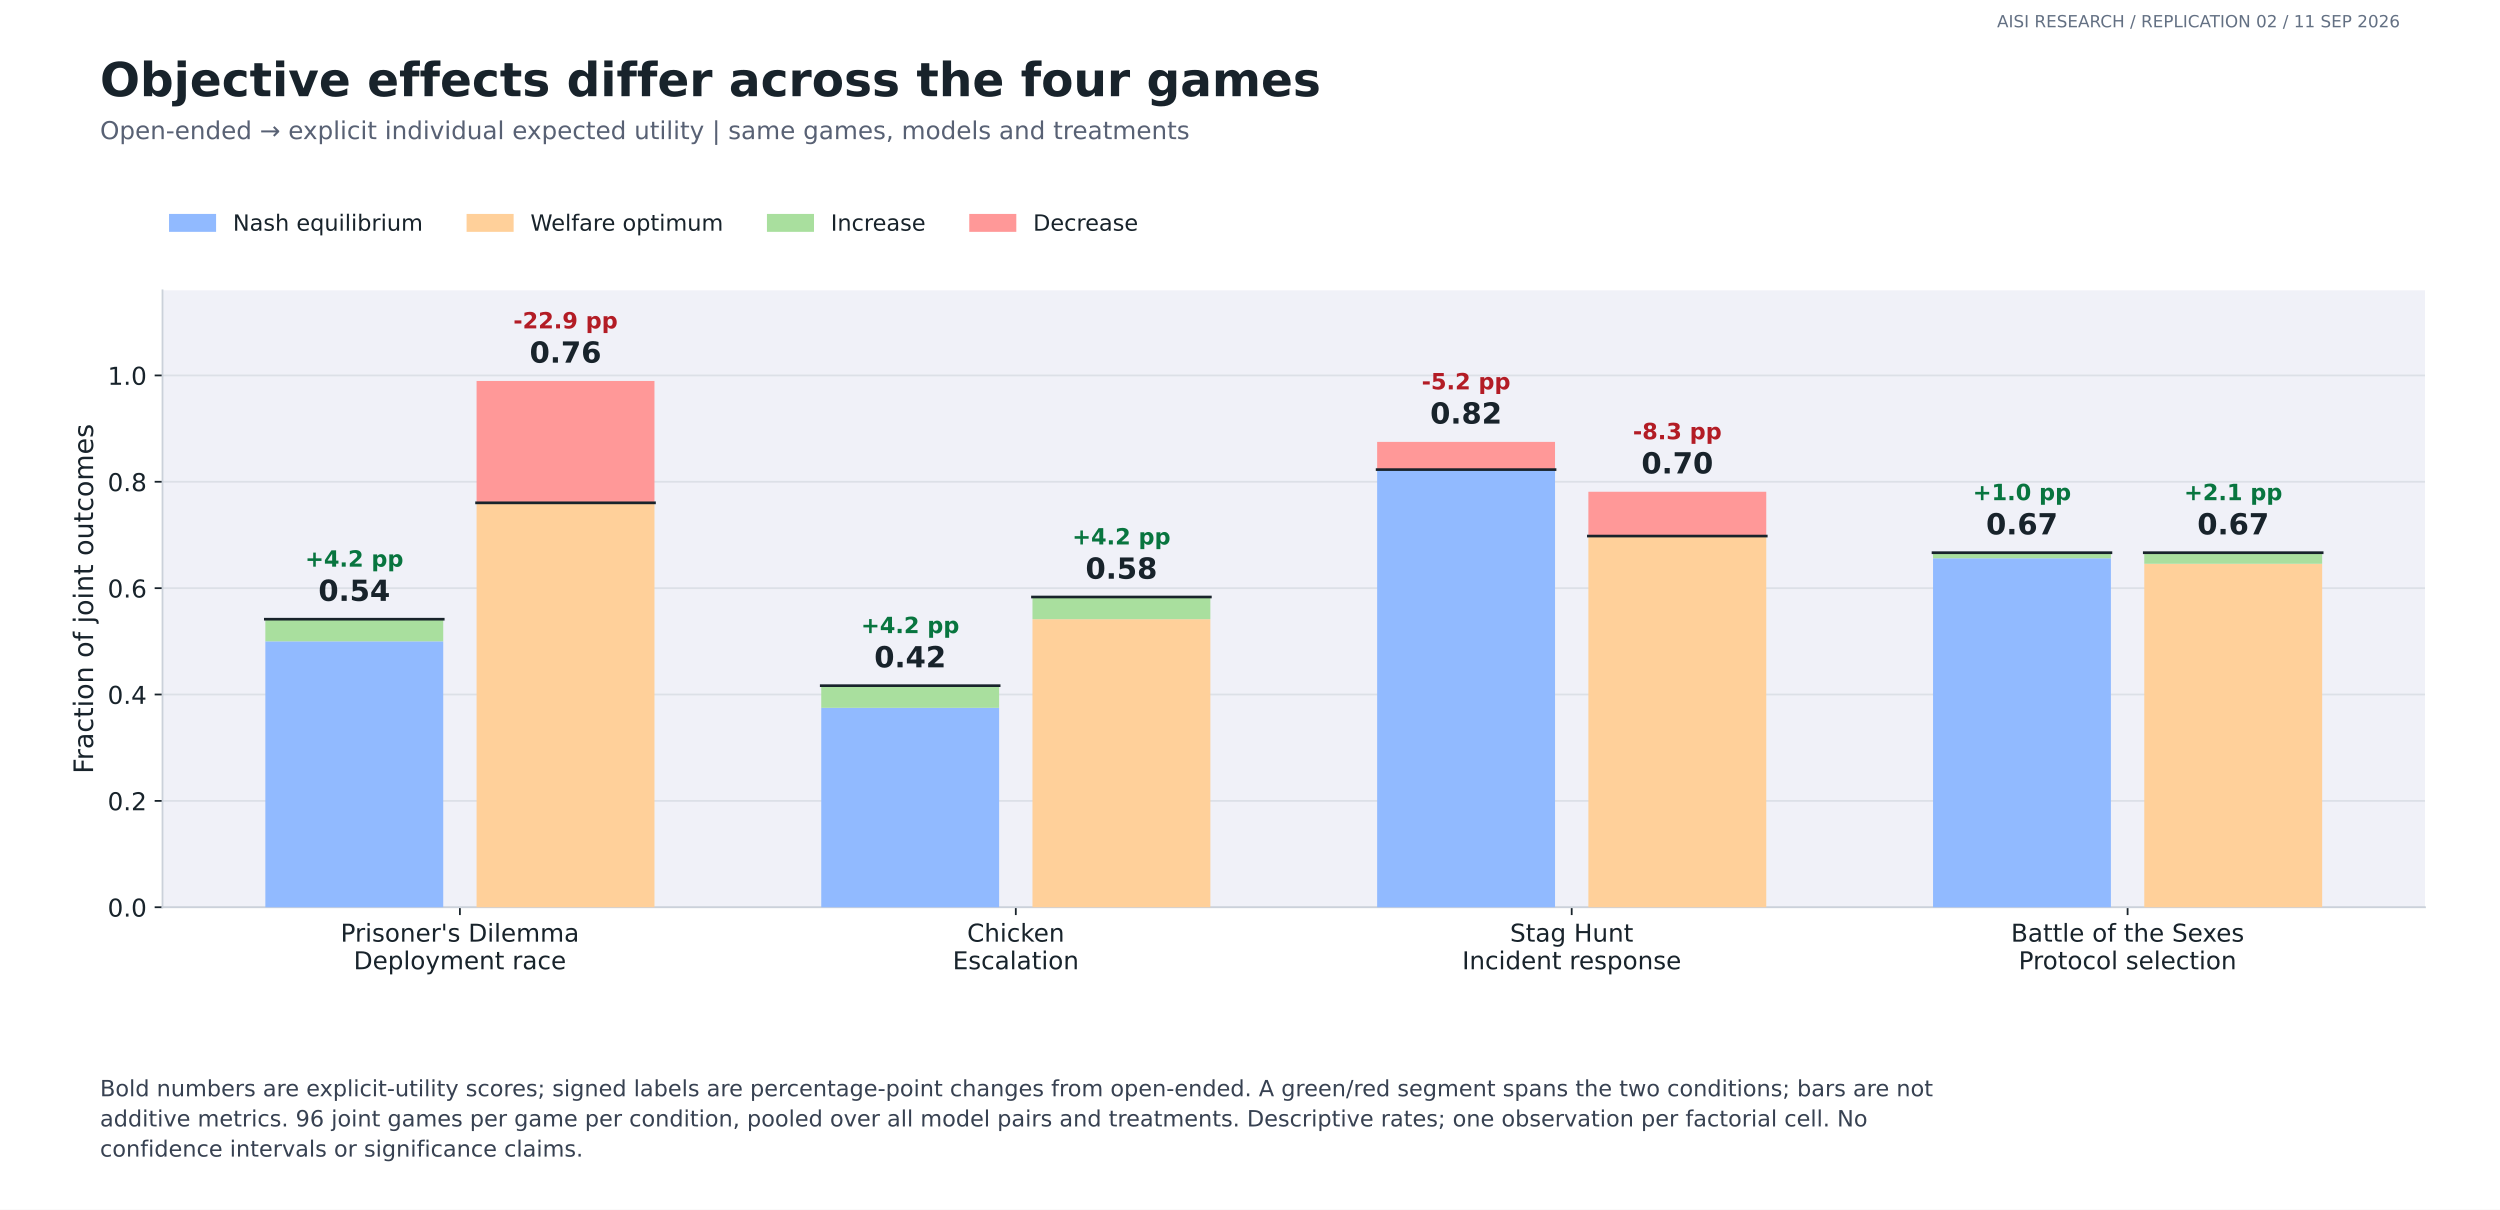
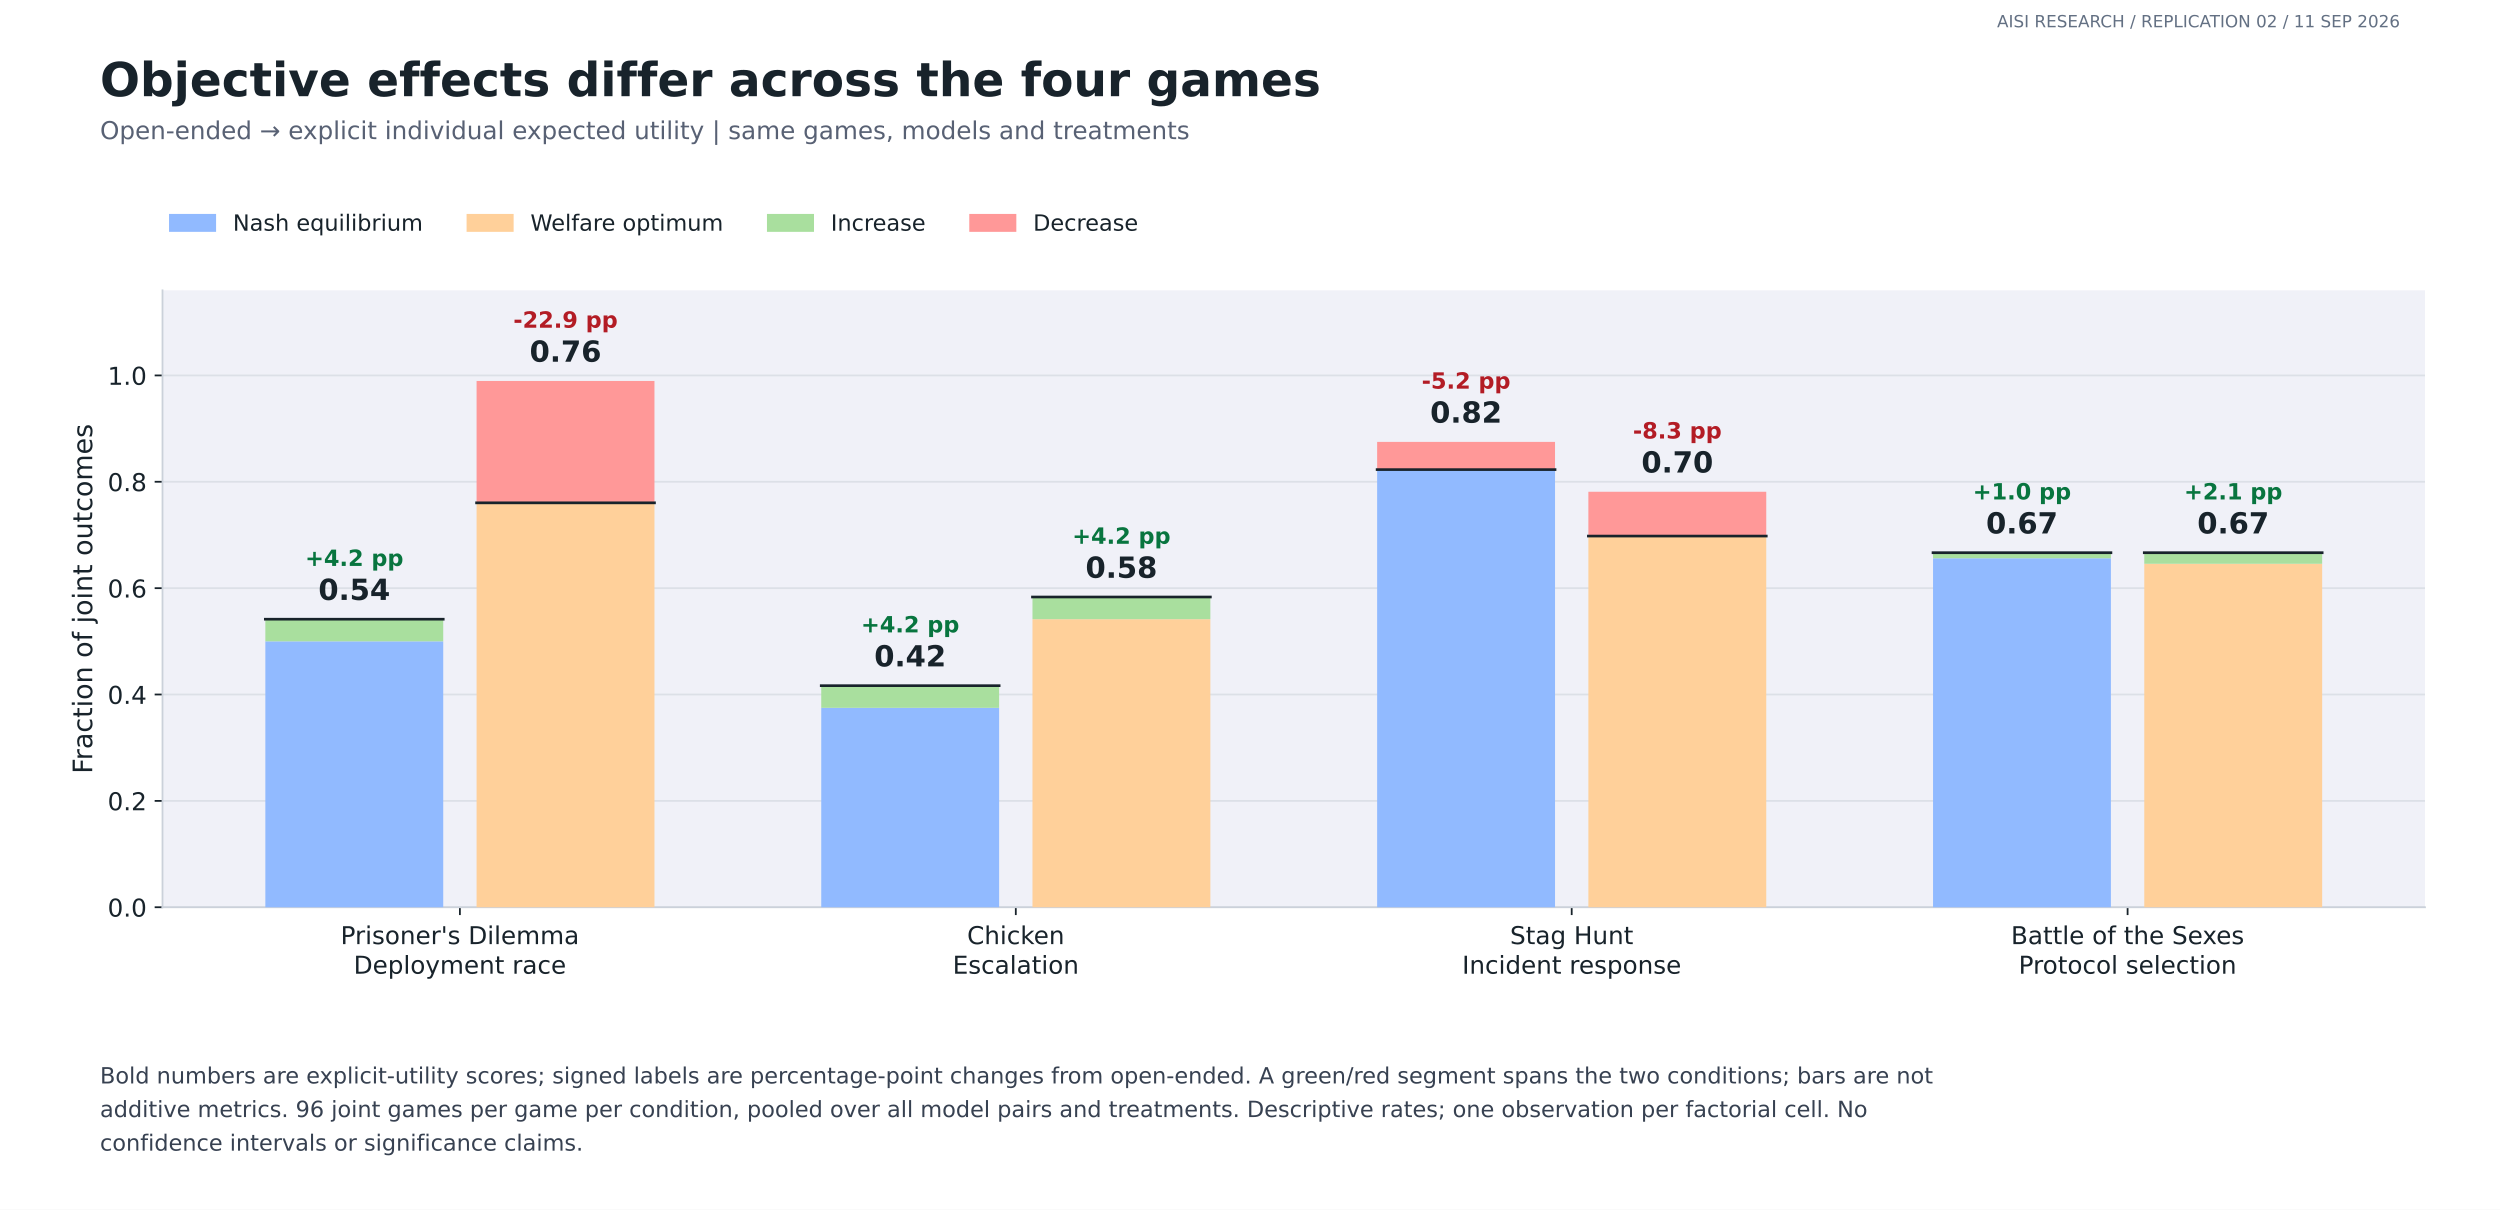
<svg xmlns="http://www.w3.org/2000/svg" xmlns:xlink="http://www.w3.org/1999/xlink" width="1116pt" height="540pt" viewBox="0 0 1116 540" version="1.1">
  <defs>
    <style type="text/css">*{stroke-linejoin: round; stroke-linecap: butt}</style>
  </defs>
  <g id="figure_1">
    <g id="patch_1">
-       <path d="M 0 540  L 1116 540  L 1116 0  L 0 0  z " style="fill: #ffffff" />
+       <path d="M 0 540 L 1116 540 L 1116 0 L 0 0 z " style="fill: #ffffff" />
    </g>
    <g id="axes_1">
      <g id="patch_2">
-         <path d="M 72.54 405  L 1082.52 405  L 1082.52 129.6  L 72.54 129.6  z " style="fill: #f0f1f8" />
+         <path d="M 72.54 405 L 1082.52 405 L 1082.52 129.6 L 72.54 129.6 z " style="fill: #f0f1f8" />
      </g>
      <g id="matplotlib.axis_1">
        <g id="xtick_1">
          <g id="line2d_1">
            <defs>
-               <path id="medc683c08a" d="M 0 0  L 0 3.5  " style="stroke: #18232b; stroke-width: 0.8" />
+               <path id="medc683c08a" d="M 0 0 L 0 3.5 " style="stroke: #18232b; stroke-width: 0.8" />
            </defs>
            <g>
              <use xlink:href="#medc683c08a" x="205.301" y="405" style="fill: #18232b; stroke: #18232b; stroke-width: 0.8" />
            </g>
          </g>
          <g id="text_1">
-             <text style="font-size: 11px; font-family: 'DejaVu Sans'; fill: #18232b" transform="translate(152.046 420.3583)">Prisoner's Dilemma</text>
-             <text style="font-size: 11px; font-family: 'DejaVu Sans'; fill: #18232b" transform="translate(157.8709 432.6759)">Deployment race</text>
+             <text style="font-size: 11px; font-family: 'DejaVu Sans'; fill: #18232b" transform="translate(152.046 421.4594)">Prisoner's Dilemma</text>
+             <text style="font-size: 11px; font-family: 'DejaVu Sans'; fill: #18232b" transform="translate(157.8709 434.6624)">Deployment race</text>
          </g>
        </g>
        <g id="xtick_2">
          <g id="line2d_2">
            <g>
              <use xlink:href="#medc683c08a" x="453.454" y="405" style="fill: #18232b; stroke: #18232b; stroke-width: 0.8" />
            </g>
          </g>
          <g id="text_2">
-             <text style="font-size: 11px; font-family: 'DejaVu Sans'; fill: #18232b" transform="translate(431.7202 420.3583)">Chicken</text>
-             <text style="font-size: 11px; font-family: 'DejaVu Sans'; fill: #18232b" transform="translate(425.2852 432.6759)">Escalation</text>
+             <text style="font-size: 11px; font-family: 'DejaVu Sans'; fill: #18232b" transform="translate(431.7168 421.4594)">Chicken</text>
+             <text style="font-size: 11px; font-family: 'DejaVu Sans'; fill: #18232b" transform="translate(425.2852 434.6624)">Escalation</text>
          </g>
        </g>
        <g id="xtick_3">
          <g id="line2d_3">
            <g>
              <use xlink:href="#medc683c08a" x="701.606" y="405" style="fill: #18232b; stroke: #18232b; stroke-width: 0.8" />
            </g>
          </g>
          <g id="text_3">
-             <text style="font-size: 11px; font-family: 'DejaVu Sans'; fill: #18232b" transform="translate(674.0847 420.3583)">Stag Hunt</text>
-             <text style="font-size: 11px; font-family: 'DejaVu Sans'; fill: #18232b" transform="translate(652.7017 432.6759)">Incident response</text>
+             <text style="font-size: 11px; font-family: 'DejaVu Sans'; fill: #18232b" transform="translate(674.0847 421.4585)">Stag Hunt</text>
+             <text style="font-size: 11px; font-family: 'DejaVu Sans'; fill: #18232b" transform="translate(652.6991 434.6615)">Incident response</text>
          </g>
        </g>
        <g id="xtick_4">
          <g id="line2d_4">
            <g>
              <use xlink:href="#medc683c08a" x="949.759" y="405" style="fill: #18232b; stroke: #18232b; stroke-width: 0.8" />
            </g>
          </g>
          <g id="text_4">
-             <text style="font-size: 11px; font-family: 'DejaVu Sans'; fill: #18232b" transform="translate(897.7062 420.3583)">Battle of the Sexes</text>
-             <text style="font-size: 11px; font-family: 'DejaVu Sans'; fill: #18232b" transform="translate(901.1282 432.6759)">Protocol selection</text>
+             <text style="font-size: 11px; font-family: 'DejaVu Sans'; fill: #18232b" transform="translate(897.7036 421.4594)">Battle of the Sexes</text>
+             <text style="font-size: 11px; font-family: 'DejaVu Sans'; fill: #18232b" transform="translate(901.1256 434.6624)">Protocol selection</text>
          </g>
        </g>
      </g>
      <g id="matplotlib.axis_2">
        <g id="ytick_1">
          <g id="line2d_5">
-             <path d="M 72.54 405  L 1082.52 405  " clip-path="url(#p9db447571b)" style="fill: none; stroke: #dce0e7; stroke-width: 0.8; stroke-linecap: square" />
+             <path d="M 72.54 405 L 1082.52 405 " clip-path="url(#p9db447571b)" style="fill: none; stroke: #dce0e7; stroke-width: 0.8; stroke-linecap: square" />
          </g>
          <g id="line2d_6">
            <defs>
-               <path id="m461a69dbea" d="M 0 0  L -3.5 0  " style="stroke: #18232b; stroke-width: 0.8" />
+               <path id="m461a69dbea" d="M 0 0 L -3.5 0 " style="stroke: #18232b; stroke-width: 0.8" />
            </defs>
            <g>
              <use xlink:href="#m461a69dbea" x="72.54" y="405" style="fill: #18232b; stroke: #18232b; stroke-width: 0.8" />
            </g>
          </g>
          <g id="text_5">
-             <text style="font-size: 11px; font-family: 'DejaVu Sans'; text-anchor: end; fill: #18232b" x="65.54" y="409.179" transform="rotate(-0 65.54 409.1791)">0.0</text>
+             <text style="font-size: 11px; font-family: 'DejaVu Sans'; text-anchor: end; fill: #18232b" x="65.54" y="409.179" transform="rotate(-0 65.54 409.1787)">0.0</text>
          </g>
        </g>
        <g id="ytick_2">
          <g id="line2d_7">
-             <path d="M 72.54 357.517  L 1082.52 357.517  " clip-path="url(#p9db447571b)" style="fill: none; stroke: #dce0e7; stroke-width: 0.8; stroke-linecap: square" />
+             <path d="M 72.54 357.517 L 1082.52 357.517 " clip-path="url(#p9db447571b)" style="fill: none; stroke: #dce0e7; stroke-width: 0.8; stroke-linecap: square" />
          </g>
          <g id="line2d_8">
            <g>
              <use xlink:href="#m461a69dbea" x="72.54" y="357.517" style="fill: #18232b; stroke: #18232b; stroke-width: 0.8" />
            </g>
          </g>
          <g id="text_6">
-             <text style="font-size: 11px; font-family: 'DejaVu Sans'; text-anchor: end; fill: #18232b" x="65.54" y="361.696" transform="rotate(-0 65.54 361.6964)">0.2</text>
+             <text style="font-size: 11px; font-family: 'DejaVu Sans'; text-anchor: end; fill: #18232b" x="65.54" y="361.696" transform="rotate(-0 65.54 361.696)">0.2</text>
          </g>
        </g>
        <g id="ytick_3">
          <g id="line2d_9">
-             <path d="M 72.54 310.034  L 1082.52 310.034  " clip-path="url(#p9db447571b)" style="fill: none; stroke: #dce0e7; stroke-width: 0.8; stroke-linecap: square" />
+             <path d="M 72.54 310.034 L 1082.52 310.034 " clip-path="url(#p9db447571b)" style="fill: none; stroke: #dce0e7; stroke-width: 0.8; stroke-linecap: square" />
          </g>
          <g id="line2d_10">
            <g>
              <use xlink:href="#m461a69dbea" x="72.54" y="310.034" style="fill: #18232b; stroke: #18232b; stroke-width: 0.8" />
            </g>
          </g>
          <g id="text_7">
-             <text style="font-size: 11px; font-family: 'DejaVu Sans'; text-anchor: end; fill: #18232b" x="65.54" y="314.214" transform="rotate(-0 65.54 314.2136)">0.4</text>
+             <text style="font-size: 11px; font-family: 'DejaVu Sans'; text-anchor: end; fill: #18232b" x="65.54" y="314.213" transform="rotate(-0 65.54 314.2132)">0.4</text>
          </g>
        </g>
        <g id="ytick_4">
          <g id="line2d_11">
-             <path d="M 72.54 262.552  L 1082.52 262.552  " clip-path="url(#p9db447571b)" style="fill: none; stroke: #dce0e7; stroke-width: 0.8; stroke-linecap: square" />
+             <path d="M 72.54 262.552 L 1082.52 262.552 " clip-path="url(#p9db447571b)" style="fill: none; stroke: #dce0e7; stroke-width: 0.8; stroke-linecap: square" />
          </g>
          <g id="line2d_12">
            <g>
              <use xlink:href="#m461a69dbea" x="72.54" y="262.552" style="fill: #18232b; stroke: #18232b; stroke-width: 0.8" />
            </g>
          </g>
          <g id="text_8">
-             <text style="font-size: 11px; font-family: 'DejaVu Sans'; text-anchor: end; fill: #18232b" x="65.54" y="266.731" transform="rotate(-0 65.54 266.7309)">0.6</text>
+             <text style="font-size: 11px; font-family: 'DejaVu Sans'; text-anchor: end; fill: #18232b" x="65.54" y="266.73" transform="rotate(-0 65.54 266.7304)">0.6</text>
          </g>
        </g>
        <g id="ytick_5">
          <g id="line2d_13">
-             <path d="M 72.54 215.069  L 1082.52 215.069  " clip-path="url(#p9db447571b)" style="fill: none; stroke: #dce0e7; stroke-width: 0.8; stroke-linecap: square" />
+             <path d="M 72.54 215.069 L 1082.52 215.069 " clip-path="url(#p9db447571b)" style="fill: none; stroke: #dce0e7; stroke-width: 0.8; stroke-linecap: square" />
          </g>
          <g id="line2d_14">
            <g>
              <use xlink:href="#m461a69dbea" x="72.54" y="215.069" style="fill: #18232b; stroke: #18232b; stroke-width: 0.8" />
            </g>
          </g>
          <g id="text_9">
-             <text style="font-size: 11px; font-family: 'DejaVu Sans'; text-anchor: end; fill: #18232b" x="65.54" y="219.248" transform="rotate(-0 65.54 219.2481)">0.8</text>
+             <text style="font-size: 11px; font-family: 'DejaVu Sans'; text-anchor: end; fill: #18232b" x="65.54" y="219.248" transform="rotate(-0 65.54 219.2477)">0.8</text>
          </g>
        </g>
        <g id="ytick_6">
          <g id="line2d_15">
-             <path d="M 72.54 167.586  L 1082.52 167.586  " clip-path="url(#p9db447571b)" style="fill: none; stroke: #dce0e7; stroke-width: 0.8; stroke-linecap: square" />
+             <path d="M 72.54 167.586 L 1082.52 167.586 " clip-path="url(#p9db447571b)" style="fill: none; stroke: #dce0e7; stroke-width: 0.8; stroke-linecap: square" />
          </g>
          <g id="line2d_16">
            <g>
              <use xlink:href="#m461a69dbea" x="72.54" y="167.586" style="fill: #18232b; stroke: #18232b; stroke-width: 0.8" />
            </g>
          </g>
          <g id="text_10">
-             <text style="font-size: 11px; font-family: 'DejaVu Sans'; text-anchor: end; fill: #18232b" x="65.54" y="171.765" transform="rotate(-0 65.54 171.7653)">1.0</text>
+             <text style="font-size: 11px; font-family: 'DejaVu Sans'; text-anchor: end; fill: #18232b" x="65.54" y="171.765" transform="rotate(-0 65.54 171.7649)">1.0</text>
          </g>
        </g>
        <g id="text_11">
-           <text style="font-size: 12px; font-family: 'DejaVu Sans'; text-anchor: middle; fill: #18232b" x="41.551" y="267.3" transform="rotate(-90 41.55094 267.3)">Fraction of joint outcomes</text>
+           <text style="font-size: 12px; font-family: 'DejaVu Sans'; text-anchor: middle; fill: #18232b" x="41.164" y="267.3" transform="rotate(-90 41.16375 267.3)">Fraction of joint outcomes</text>
        </g>
      </g>
      <g id="patch_3">
-         <path d="M 72.54 405  L 72.54 129.6  " style="fill: none; stroke: #cbd1da; stroke-width: 0.8; stroke-linejoin: miter; stroke-linecap: square" />
+         <path d="M 72.54 405 L 72.54 129.6 " style="fill: none; stroke: #cbd1da; stroke-width: 0.8; stroke-linejoin: miter; stroke-linecap: square" />
      </g>
      <g id="patch_4">
-         <path d="M 72.54 405  L 1082.52 405  " style="fill: none; stroke: #cbd1da; stroke-width: 0.8; stroke-linejoin: miter; stroke-linecap: square" />
+         <path d="M 72.54 405 L 1082.52 405 " style="fill: none; stroke: #cbd1da; stroke-width: 0.8; stroke-linejoin: miter; stroke-linecap: square" />
      </g>
      <g id="patch_5">
-         <path d="M 118.448 405  L 197.857 405  L 197.857 286.293  L 118.448 286.293  z " clip-path="url(#p9db447571b)" style="fill: #91baff" />
+         <path d="M 118.448 405 L 197.857 405 L 197.857 286.293 L 118.448 286.293 z " clip-path="url(#p9db447571b)" style="fill: #91baff" />
      </g>
      <g id="patch_6">
-         <path d="M 118.448 286.293  L 197.857 286.293  L 197.857 276.401  L 118.448 276.401  z " clip-path="url(#p9db447571b)" style="fill: #a9df9e" />
+         <path d="M 118.448 286.293 L 197.857 286.293 L 197.857 276.401 L 118.448 276.401 z " clip-path="url(#p9db447571b)" style="fill: #a9df9e" />
      </g>
      <g id="text_12">
-         <text style="font-weight: 700; font-size: 13px; font-family: 'DejaVu Sans'; text-anchor: middle; fill: #18232b" x="158.153" y="268.237" transform="rotate(-0 158.1526 268.2368)">0.54</text>
+         <text style="font-weight: 700; font-size: 13px; font-family: 'DejaVu Sans'; text-anchor: middle; fill: #18232b" x="158.153" y="267.817" transform="rotate(-0 158.1526 267.8173)">0.54</text>
      </g>
      <g id="text_13">
-         <text style="font-weight: 700; font-size: 10px; font-family: 'DejaVu Sans'; text-anchor: middle; fill: #08753f" x="158.153" y="252.954" transform="rotate(-0 158.1526 252.9539)">+4.2 pp</text>
+         <text style="font-weight: 700; font-size: 10px; font-family: 'DejaVu Sans'; text-anchor: middle; fill: #08753f" x="158.153" y="252.631" transform="rotate(-0 158.1526 252.6313)">+4.2 pp</text>
      </g>
      <g id="patch_7">
-         <path d="M 366.601 405  L 446.009 405  L 446.009 315.97  L 366.601 315.97  z " clip-path="url(#p9db447571b)" style="fill: #91baff" />
+         <path d="M 366.601 405 L 446.009 405 L 446.009 315.97 L 366.601 315.97 z " clip-path="url(#p9db447571b)" style="fill: #91baff" />
      </g>
      <g id="patch_8">
-         <path d="M 366.601 315.97  L 446.009 315.97  L 446.009 306.078  L 366.601 306.078  z " clip-path="url(#p9db447571b)" style="fill: #a9df9e" />
+         <path d="M 366.601 315.97 L 446.009 315.97 L 446.009 306.078 L 366.601 306.078 z " clip-path="url(#p9db447571b)" style="fill: #a9df9e" />
      </g>
      <g id="text_14">
-         <text style="font-weight: 700; font-size: 13px; font-family: 'DejaVu Sans'; text-anchor: middle; fill: #18232b" x="406.305" y="297.913" transform="rotate(-0 406.3049 297.9135)">0.42</text>
+         <text style="font-weight: 700; font-size: 13px; font-family: 'DejaVu Sans'; text-anchor: middle; fill: #18232b" x="406.305" y="297.494" transform="rotate(-0 406.3049 297.494)">0.42</text>
      </g>
      <g id="text_15">
-         <text style="font-weight: 700; font-size: 10px; font-family: 'DejaVu Sans'; text-anchor: middle; fill: #08753f" x="406.305" y="282.631" transform="rotate(-0 406.3049 282.6307)">+4.2 pp</text>
+         <text style="font-weight: 700; font-size: 10px; font-family: 'DejaVu Sans'; text-anchor: middle; fill: #08753f" x="406.305" y="282.308" transform="rotate(-0 406.3049 282.308)">+4.2 pp</text>
      </g>
      <g id="patch_9">
-         <path d="M 614.753 405  L 694.162 405  L 694.162 209.628  L 614.753 209.628  z " clip-path="url(#p9db447571b)" style="fill: #91baff" />
+         <path d="M 614.753 405 L 694.162 405 L 694.162 209.628 L 614.753 209.628 z " clip-path="url(#p9db447571b)" style="fill: #91baff" />
      </g>
      <g id="patch_10">
-         <path d="M 614.753 209.628  L 694.162 209.628  L 694.162 197.263  L 614.753 197.263  z " clip-path="url(#p9db447571b)" style="fill: #ff9898" />
+         <path d="M 614.753 209.628 L 694.162 209.628 L 694.162 197.263 L 614.753 197.263 z " clip-path="url(#p9db447571b)" style="fill: #ff9898" />
      </g>
      <g id="text_16">
-         <text style="font-weight: 700; font-size: 13px; font-family: 'DejaVu Sans'; text-anchor: middle; fill: #18232b" x="654.457" y="189.099" transform="rotate(-0 654.4572 189.0988)">0.82</text>
+         <text style="font-weight: 700; font-size: 13px; font-family: 'DejaVu Sans'; text-anchor: middle; fill: #18232b" x="654.457" y="188.679" transform="rotate(-0 654.4572 188.6794)">0.82</text>
      </g>
      <g id="text_17">
-         <text style="font-weight: 700; font-size: 10px; font-family: 'DejaVu Sans'; text-anchor: middle; fill: #b31c25" x="654.457" y="173.816" transform="rotate(-0 654.4572 173.816)">-5.2 pp</text>
+         <text style="font-weight: 700; font-size: 10px; font-family: 'DejaVu Sans'; text-anchor: middle; fill: #b31c25" x="654.457" y="173.493" transform="rotate(-0 654.4572 173.4933)">-5.2 pp</text>
      </g>
      <g id="patch_11">
-         <path d="M 862.905 405  L 942.314 405  L 942.314 249.197  L 862.905 249.197  z " clip-path="url(#p9db447571b)" style="fill: #91baff" />
+         <path d="M 862.905 405 L 942.314 405 L 942.314 249.197 L 862.905 249.197 z " clip-path="url(#p9db447571b)" style="fill: #91baff" />
      </g>
      <g id="patch_12">
-         <path d="M 862.905 249.197  L 942.314 249.197  L 942.314 246.724  L 862.905 246.724  z " clip-path="url(#p9db447571b)" style="fill: #a9df9e" />
+         <path d="M 862.905 249.197 L 942.314 249.197 L 942.314 246.724 L 862.905 246.724 z " clip-path="url(#p9db447571b)" style="fill: #a9df9e" />
      </g>
      <g id="text_18">
-         <text style="font-weight: 700; font-size: 13px; font-family: 'DejaVu Sans'; text-anchor: middle; fill: #18232b" x="902.61" y="238.56" transform="rotate(-0 902.6096 238.56)">0.67</text>
+         <text style="font-weight: 700; font-size: 13px; font-family: 'DejaVu Sans'; text-anchor: middle; fill: #18232b" x="902.61" y="238.141" transform="rotate(-0 902.6096 238.1406)">0.67</text>
      </g>
      <g id="text_19">
-         <text style="font-weight: 700; font-size: 10px; font-family: 'DejaVu Sans'; text-anchor: middle; fill: #08753f" x="902.61" y="223.277" transform="rotate(-0 902.6096 223.2772)">+1.0 pp</text>
+         <text style="font-weight: 700; font-size: 10px; font-family: 'DejaVu Sans'; text-anchor: middle; fill: #08753f" x="902.61" y="222.955" transform="rotate(-0 902.6096 222.9546)">+1.0 pp</text>
      </g>
      <g id="patch_13">
-         <path d="M 212.746 405  L 292.155 405  L 292.155 224.467  L 212.746 224.467  z " clip-path="url(#p9db447571b)" style="fill: #ffd09a" />
+         <path d="M 212.746 405 L 292.155 405 L 292.155 224.467 L 212.746 224.467 z " clip-path="url(#p9db447571b)" style="fill: #ffd09a" />
      </g>
      <g id="patch_14">
-         <path d="M 212.746 224.467  L 292.155 224.467  L 292.155 170.059  L 212.746 170.059  z " clip-path="url(#p9db447571b)" style="fill: #ff9898" />
+         <path d="M 212.746 224.467 L 292.155 224.467 L 292.155 170.059 L 212.746 170.059 z " clip-path="url(#p9db447571b)" style="fill: #ff9898" />
      </g>
      <g id="text_20">
-         <text style="font-weight: 700; font-size: 13px; font-family: 'DejaVu Sans'; text-anchor: middle; fill: #18232b" x="252.45" y="161.895" transform="rotate(-0 252.4504 161.8952)">0.76</text>
+         <text style="font-weight: 700; font-size: 13px; font-family: 'DejaVu Sans'; text-anchor: middle; fill: #18232b" x="252.45" y="161.476" transform="rotate(-0 252.4504 161.4757)">0.76</text>
      </g>
      <g id="text_21">
-         <text style="font-weight: 700; font-size: 10px; font-family: 'DejaVu Sans'; text-anchor: middle; fill: #b31c25" x="252.45" y="146.612" transform="rotate(-0 252.4504 146.6123)">-22.9 pp</text>
+         <text style="font-weight: 700; font-size: 10px; font-family: 'DejaVu Sans'; text-anchor: middle; fill: #b31c25" x="252.45" y="146.29" transform="rotate(-0 252.4504 146.2897)">-22.9 pp</text>
      </g>
      <g id="patch_15">
-         <path d="M 460.898 405  L 540.307 405  L 540.307 276.401  L 460.898 276.401  z " clip-path="url(#p9db447571b)" style="fill: #ffd09a" />
+         <path d="M 460.898 405 L 540.307 405 L 540.307 276.401 L 460.898 276.401 z " clip-path="url(#p9db447571b)" style="fill: #ffd09a" />
      </g>
      <g id="patch_16">
-         <path d="M 460.898 276.401  L 540.307 276.401  L 540.307 266.509  L 460.898 266.509  z " clip-path="url(#p9db447571b)" style="fill: #a9df9e" />
+         <path d="M 460.898 276.401 L 540.307 276.401 L 540.307 266.509 L 460.898 266.509 z " clip-path="url(#p9db447571b)" style="fill: #a9df9e" />
      </g>
      <g id="text_22">
-         <text style="font-weight: 700; font-size: 13px; font-family: 'DejaVu Sans'; text-anchor: middle; fill: #18232b" x="500.603" y="258.345" transform="rotate(-0 500.6028 258.3445)">0.58</text>
+         <text style="font-weight: 700; font-size: 13px; font-family: 'DejaVu Sans'; text-anchor: middle; fill: #18232b" x="500.603" y="257.925" transform="rotate(-0 500.6028 257.9251)">0.58</text>
      </g>
      <g id="text_23">
-         <text style="font-weight: 700; font-size: 10px; font-family: 'DejaVu Sans'; text-anchor: middle; fill: #08753f" x="500.603" y="243.062" transform="rotate(-0 500.6028 243.0617)">+4.2 pp</text>
+         <text style="font-weight: 700; font-size: 10px; font-family: 'DejaVu Sans'; text-anchor: middle; fill: #08753f" x="500.603" y="242.739" transform="rotate(-0 500.6028 242.739)">+4.2 pp</text>
      </g>
      <g id="patch_17">
-         <path d="M 709.051 405  L 788.459 405  L 788.459 239.305  L 709.051 239.305  z " clip-path="url(#p9db447571b)" style="fill: #ffd09a" />
+         <path d="M 709.051 405 L 788.459 405 L 788.459 239.305 L 709.051 239.305 z " clip-path="url(#p9db447571b)" style="fill: #ffd09a" />
      </g>
      <g id="patch_18">
-         <path d="M 709.051 239.305  L 788.459 239.305  L 788.459 219.52  L 709.051 219.52  z " clip-path="url(#p9db447571b)" style="fill: #ff9898" />
+         <path d="M 709.051 239.305 L 788.459 239.305 L 788.459 219.52 L 709.051 219.52 z " clip-path="url(#p9db447571b)" style="fill: #ff9898" />
      </g>
      <g id="text_24">
-         <text style="font-weight: 700; font-size: 13px; font-family: 'DejaVu Sans'; text-anchor: middle; fill: #18232b" x="748.755" y="211.356" transform="rotate(-0 748.7551 211.3564)">0.70</text>
+         <text style="font-weight: 700; font-size: 13px; font-family: 'DejaVu Sans'; text-anchor: middle; fill: #18232b" x="748.755" y="210.937" transform="rotate(-0 748.7551 210.9369)">0.70</text>
      </g>
      <g id="text_25">
-         <text style="font-weight: 700; font-size: 10px; font-family: 'DejaVu Sans'; text-anchor: middle; fill: #b31c25" x="748.755" y="196.074" transform="rotate(-0 748.7551 196.0735)">-8.3 pp</text>
+         <text style="font-weight: 700; font-size: 10px; font-family: 'DejaVu Sans'; text-anchor: middle; fill: #b31c25" x="748.755" y="195.751" transform="rotate(-0 748.7551 195.7509)">-8.3 pp</text>
      </g>
      <g id="patch_19">
-         <path d="M 957.203 405  L 1036.612 405  L 1036.612 251.67  L 957.203 251.67  z " clip-path="url(#p9db447571b)" style="fill: #ffd09a" />
+         <path d="M 957.203 405 L 1036.612 405 L 1036.612 251.67 L 957.203 251.67 z " clip-path="url(#p9db447571b)" style="fill: #ffd09a" />
      </g>
      <g id="patch_20">
-         <path d="M 957.203 251.67  L 1036.612 251.67  L 1036.612 246.724  L 957.203 246.724  z " clip-path="url(#p9db447571b)" style="fill: #a9df9e" />
+         <path d="M 957.203 251.67 L 1036.612 251.67 L 1036.612 246.724 L 957.203 246.724 z " clip-path="url(#p9db447571b)" style="fill: #a9df9e" />
      </g>
      <g id="text_26">
-         <text style="font-weight: 700; font-size: 13px; font-family: 'DejaVu Sans'; text-anchor: middle; fill: #18232b" x="996.907" y="238.56" transform="rotate(-0 996.9074 238.56)">0.67</text>
+         <text style="font-weight: 700; font-size: 13px; font-family: 'DejaVu Sans'; text-anchor: middle; fill: #18232b" x="996.907" y="238.141" transform="rotate(-0 996.9074 238.1406)">0.67</text>
      </g>
      <g id="text_27">
-         <text style="font-weight: 700; font-size: 10px; font-family: 'DejaVu Sans'; text-anchor: middle; fill: #08753f" x="996.907" y="223.277" transform="rotate(-0 996.9074 223.2772)">+2.1 pp</text>
+         <text style="font-weight: 700; font-size: 10px; font-family: 'DejaVu Sans'; text-anchor: middle; fill: #08753f" x="996.907" y="222.955" transform="rotate(-0 996.9074 222.9546)">+2.1 pp</text>
      </g>
      <g id="line2d_17">
-         <path d="M 118.448 276.401  L 197.857 276.401  " clip-path="url(#p9db447571b)" style="fill: none; stroke: #18232b; stroke-width: 1.2; stroke-linecap: square" />
+         <path d="M 118.448 276.401 L 197.857 276.401 " clip-path="url(#p9db447571b)" style="fill: none; stroke: #18232b; stroke-width: 1.2; stroke-linecap: square" />
      </g>
      <g id="line2d_18">
-         <path d="M 366.601 306.078  L 446.009 306.078  " clip-path="url(#p9db447571b)" style="fill: none; stroke: #18232b; stroke-width: 1.2; stroke-linecap: square" />
+         <path d="M 366.601 306.078 L 446.009 306.078 " clip-path="url(#p9db447571b)" style="fill: none; stroke: #18232b; stroke-width: 1.2; stroke-linecap: square" />
      </g>
      <g id="line2d_19">
-         <path d="M 614.753 209.628  L 694.162 209.628  " clip-path="url(#p9db447571b)" style="fill: none; stroke: #18232b; stroke-width: 1.2; stroke-linecap: square" />
+         <path d="M 614.753 209.628 L 694.162 209.628 " clip-path="url(#p9db447571b)" style="fill: none; stroke: #18232b; stroke-width: 1.2; stroke-linecap: square" />
      </g>
      <g id="line2d_20">
-         <path d="M 862.905 246.724  L 942.314 246.724  " clip-path="url(#p9db447571b)" style="fill: none; stroke: #18232b; stroke-width: 1.2; stroke-linecap: square" />
+         <path d="M 862.905 246.724 L 942.314 246.724 " clip-path="url(#p9db447571b)" style="fill: none; stroke: #18232b; stroke-width: 1.2; stroke-linecap: square" />
      </g>
      <g id="line2d_21">
-         <path d="M 212.746 224.467  L 292.155 224.467  " clip-path="url(#p9db447571b)" style="fill: none; stroke: #18232b; stroke-width: 1.2; stroke-linecap: square" />
+         <path d="M 212.746 224.467 L 292.155 224.467 " clip-path="url(#p9db447571b)" style="fill: none; stroke: #18232b; stroke-width: 1.2; stroke-linecap: square" />
      </g>
      <g id="line2d_22">
-         <path d="M 460.898 266.509  L 540.307 266.509  " clip-path="url(#p9db447571b)" style="fill: none; stroke: #18232b; stroke-width: 1.2; stroke-linecap: square" />
+         <path d="M 460.898 266.509 L 540.307 266.509 " clip-path="url(#p9db447571b)" style="fill: none; stroke: #18232b; stroke-width: 1.2; stroke-linecap: square" />
      </g>
      <g id="line2d_23">
-         <path d="M 709.051 239.305  L 788.459 239.305  " clip-path="url(#p9db447571b)" style="fill: none; stroke: #18232b; stroke-width: 1.2; stroke-linecap: square" />
+         <path d="M 709.051 239.305 L 788.459 239.305 " clip-path="url(#p9db447571b)" style="fill: none; stroke: #18232b; stroke-width: 1.2; stroke-linecap: square" />
      </g>
      <g id="line2d_24">
-         <path d="M 957.203 246.724  L 1036.612 246.724  " clip-path="url(#p9db447571b)" style="fill: none; stroke: #18232b; stroke-width: 1.2; stroke-linecap: square" />
+         <path d="M 957.203 246.724 L 1036.612 246.724 " clip-path="url(#p9db447571b)" style="fill: none; stroke: #18232b; stroke-width: 1.2; stroke-linecap: square" />
      </g>
    </g>
    <g id="text_28">
      <text style="font-weight: 700; font-size: 21px; font-family: 'DejaVu Sans'; text-anchor: start; fill: #18232b" x="44.64" y="42.957" transform="rotate(-0 44.64 42.95672)">Objective effects differ across the four games</text>
    </g>
    <g id="text_29">
      <text style="font-size: 11px; font-family: 'DejaVu Sans'; text-anchor: start; fill: #586174" x="44.64" y="62.1" transform="rotate(-0 44.64 62.1)">Open-ended → explicit individual expected utility | same games, models and treatments</text>
    </g>
    <g id="text_30">
-       <text style="font-size: 10px; font-family: 'DejaVu Sans'; fill: #374151" transform="translate(44.64 489.3656)">Bold numbers are explicit-utility scores; signed labels are percentage-point changes from open-ended. A green/red segment spans the two conditions; bars are not</text>
-       <text style="font-size: 10px; font-family: 'DejaVu Sans'; fill: #374151" transform="translate(44.64 502.843)">additive metrics. 96 joint games per game per condition, pooled over all model pairs and treatments. Descriptive rates; one observation per factorial cell. No</text>
-       <text style="font-size: 10px; font-family: 'DejaVu Sans'; fill: #374151" transform="translate(44.64 516.3203)">confidence intervals or significance claims.</text>
+       <text style="font-size: 10px; font-family: 'DejaVu Sans'; fill: #374151" transform="translate(44.64 483.6594)">Bold numbers are explicit-utility scores; signed labels are percentage-point changes from open-ended. A green/red segment spans the two conditions; bars are not</text>
+       <text style="font-size: 10px; font-family: 'DejaVu Sans'; fill: #374151" transform="translate(44.64 498.6594)">additive metrics. 96 joint games per game per condition, pooled over all model pairs and treatments. Descriptive rates; one observation per factorial cell. No</text>
+       <text style="font-size: 10px; font-family: 'DejaVu Sans'; fill: #374151" transform="translate(44.64 513.6594)">confidence intervals or significance claims.</text>
    </g>
    <g id="text_31">
-       <text style="font-size: 7.5px; font-family: 'DejaVu Sans'; text-anchor: end; fill: #637083" x="1071.36" y="12.179" transform="rotate(-0 1071.36 12.17883)">AISI RESEARCH  /  REPLICATION 02  /  11 SEP 2026</text>
+       <text style="font-size: 7.5px; font-family: 'DejaVu Sans'; text-anchor: end; fill: #637083" x="1071.36" y="12.178" transform="rotate(-0 1071.36 12.17824)">AISI RESEARCH  /  REPLICATION 02  /  11 SEP 2026</text>
    </g>
    <g id="legend_1">
      <g id="patch_21">
-         <path d="M 75.96 102.998  L 95.96 102.998  L 95.96 95.998  L 75.96 95.998  z " style="fill: #91baff; stroke: #91baff; stroke-linejoin: miter" />
+         <path d="M 75.96 102.998 L 95.96 102.998 L 95.96 95.998 L 75.96 95.998 z " style="fill: #91baff; stroke: #91baff; stroke-linejoin: miter" />
      </g>
      <g id="text_32">
        <text style="font-size: 10px; font-family: 'DejaVu Sans'; text-anchor: start; fill: #18232b" x="103.96" y="102.998" transform="rotate(-0 103.96 102.9984)">Nash equilibrium</text>
      </g>
      <g id="patch_22">
-         <path d="M 208.783 102.998  L 228.783 102.998  L 228.783 95.998  L 208.783 95.998  z " style="fill: #ffd09a; stroke: #ffd09a; stroke-linejoin: miter" />
+         <path d="M 208.783 102.998 L 228.783 102.998 L 228.783 95.998 L 208.783 95.998 z " style="fill: #ffd09a; stroke: #ffd09a; stroke-linejoin: miter" />
      </g>
      <g id="text_33">
        <text style="font-size: 10px; font-family: 'DejaVu Sans'; text-anchor: start; fill: #18232b" x="236.783" y="102.998" transform="rotate(-0 236.7834 102.9984)">Welfare optimum</text>
      </g>
      <g id="patch_23">
-         <path d="M 342.865 102.998  L 362.865 102.998  L 362.865 95.998  L 342.865 95.998  z " style="fill: #a9df9e; stroke: #a9df9e; stroke-linejoin: miter" />
+         <path d="M 342.871 102.998 L 362.871 102.998 L 362.871 95.998 L 342.871 95.998 z " style="fill: #a9df9e; stroke: #a9df9e; stroke-linejoin: miter" />
      </g>
      <g id="text_34">
-         <text style="font-size: 10px; font-family: 'DejaVu Sans'; text-anchor: start; fill: #18232b" x="370.865" y="102.998" transform="rotate(-0 370.8647 102.9984)">Increase</text>
+         <text style="font-size: 10px; font-family: 'DejaVu Sans'; text-anchor: start; fill: #18232b" x="370.871" y="102.998" transform="rotate(-0 370.8709 102.9984)">Increase</text>
      </g>
      <g id="patch_24">
-         <path d="M 433.18 102.998  L 453.18 102.998  L 453.18 95.998  L 433.18 95.998  z " style="fill: #ff9898; stroke: #ff9898; stroke-linejoin: miter" />
+         <path d="M 433.191 102.998 L 453.191 102.998 L 453.191 95.998 L 433.191 95.998 z " style="fill: #ff9898; stroke: #ff9898; stroke-linejoin: miter" />
      </g>
      <g id="text_35">
-         <text style="font-size: 10px; font-family: 'DejaVu Sans'; text-anchor: start; fill: #18232b" x="461.18" y="102.998" transform="rotate(-0 461.1803 102.9984)">Decrease</text>
+         <text style="font-size: 10px; font-family: 'DejaVu Sans'; text-anchor: start; fill: #18232b" x="461.191" y="102.998" transform="rotate(-0 461.1913 102.9984)">Decrease</text>
      </g>
    </g>
  </g>
  <defs>
    <clipPath id="p9db447571b">
      <rect x="72.54" y="129.6" width="1009.98" height="275.4" />
    </clipPath>
  </defs>
</svg>
